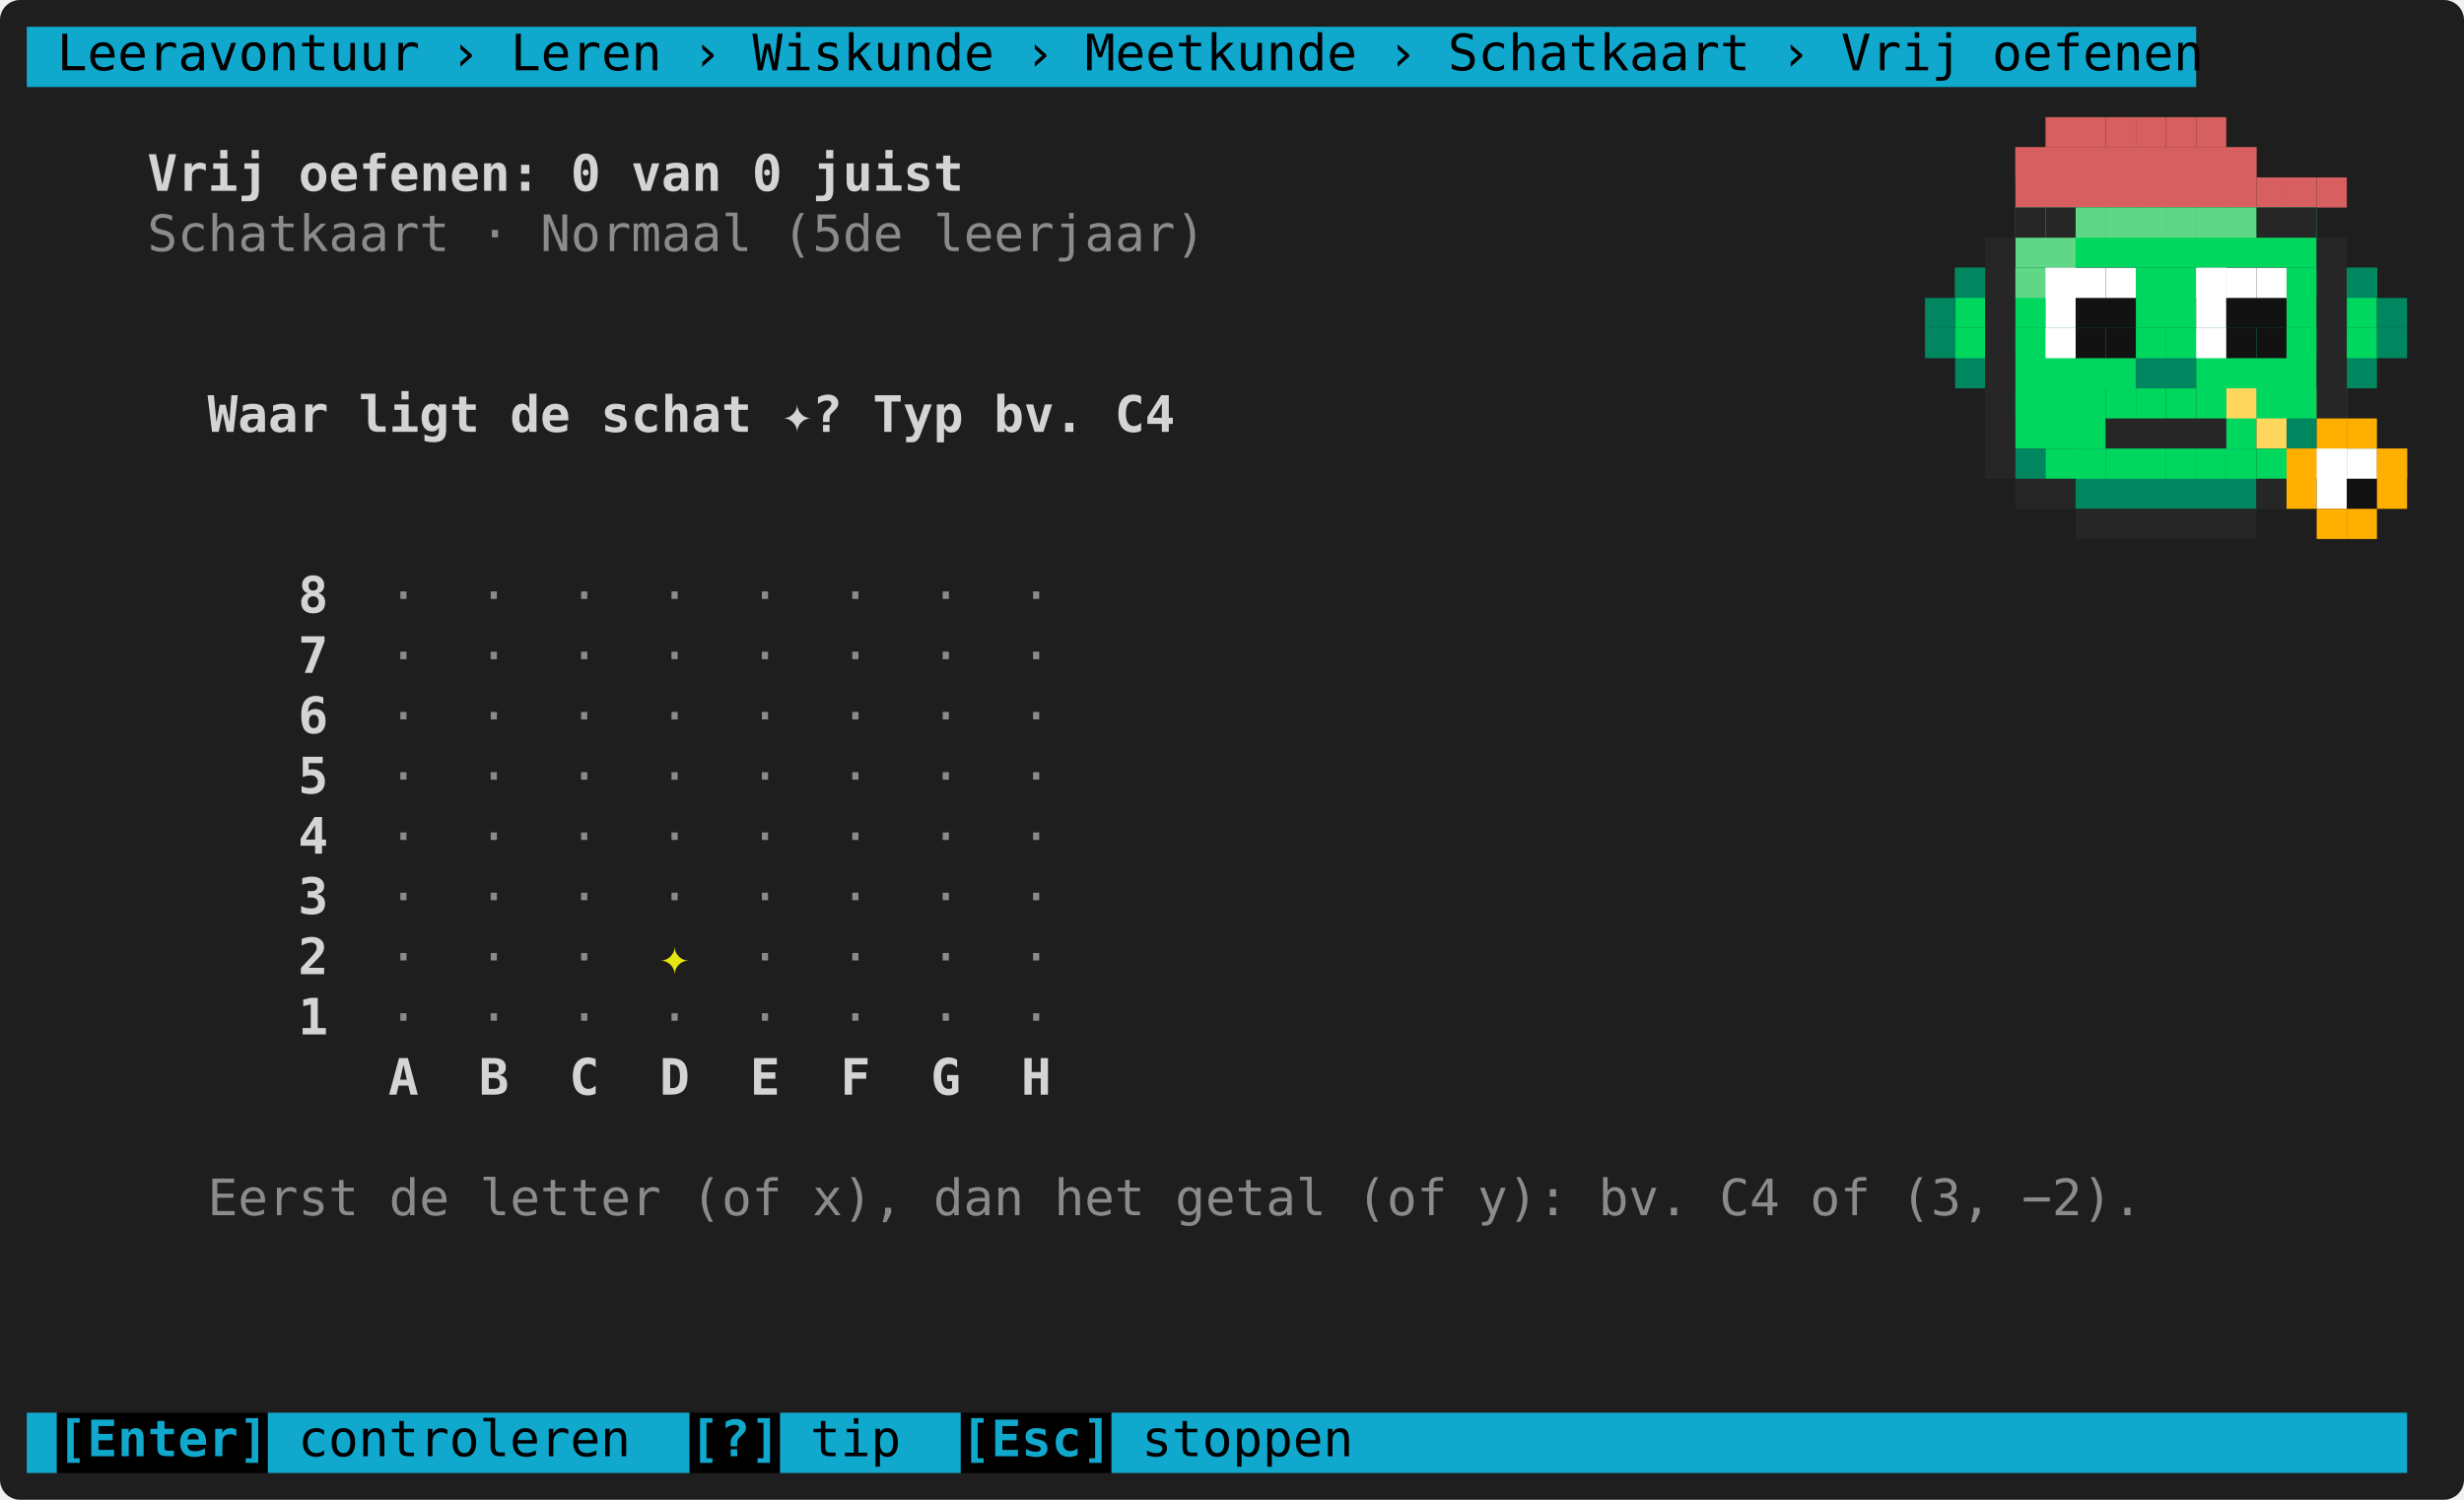
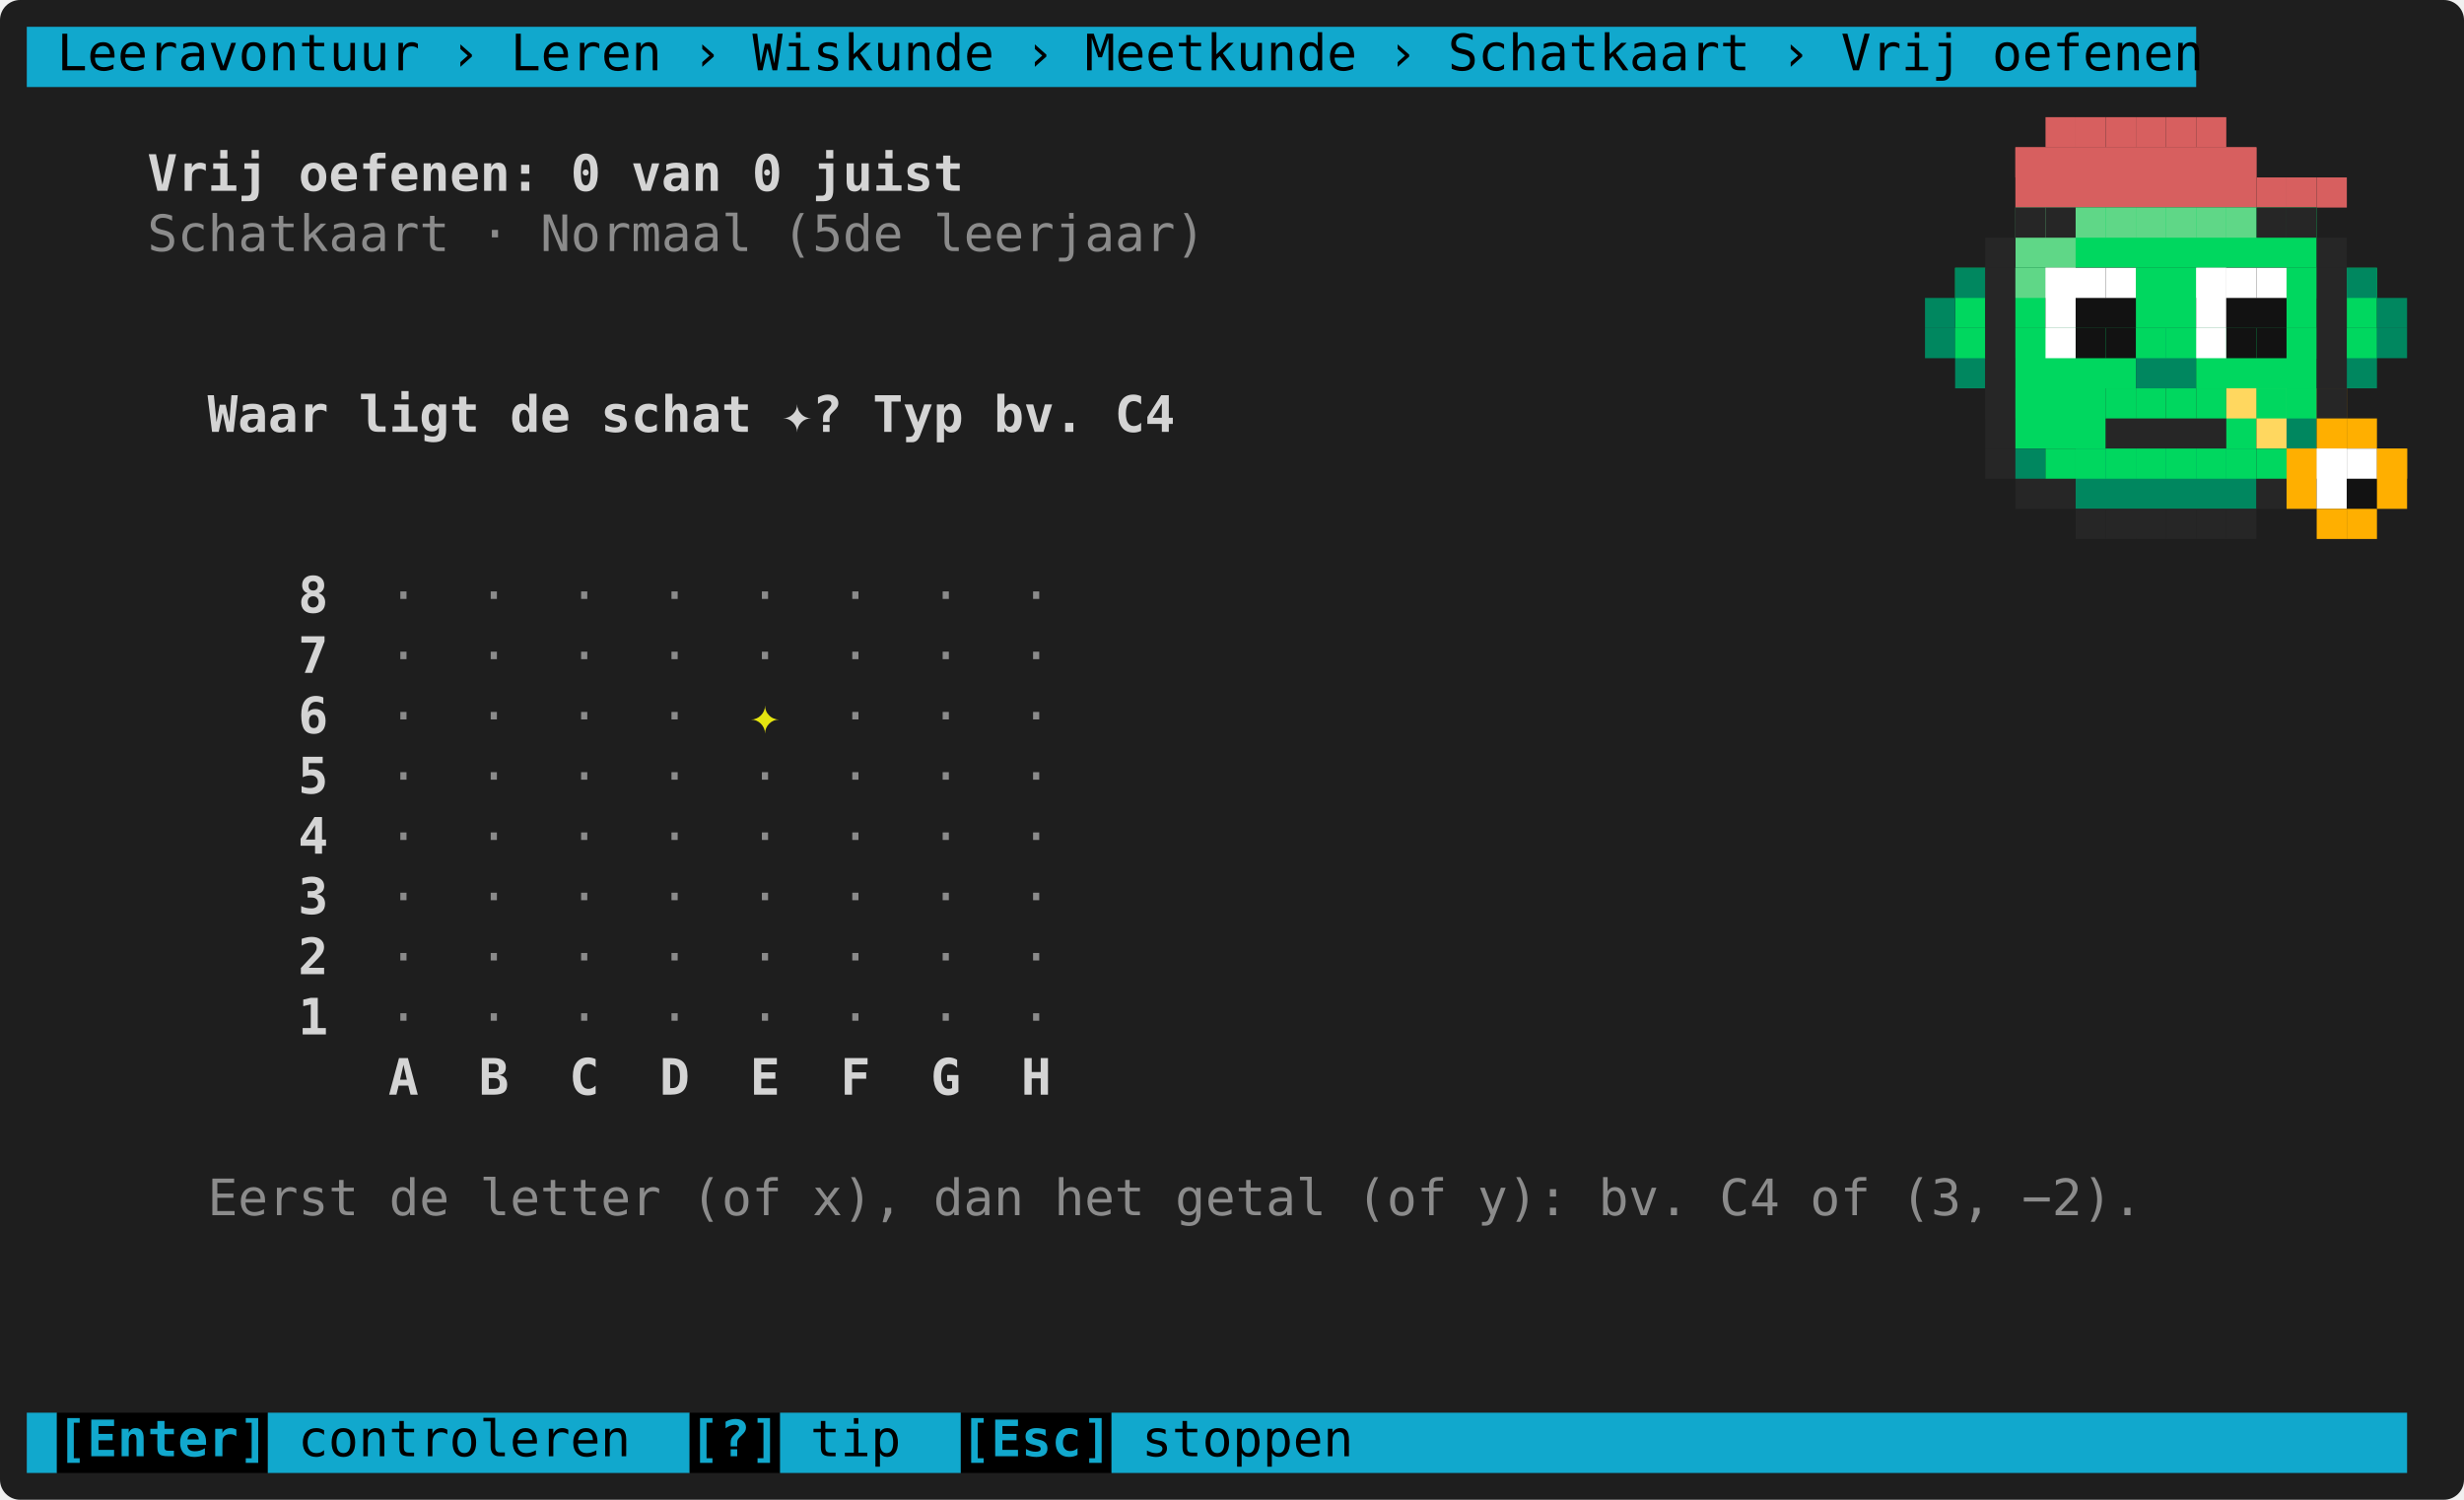
<svg xmlns="http://www.w3.org/2000/svg" width="736" height="448" viewBox="0 0 736 448" role="img" aria-label="Waar ligt de schat?">
  <rect width="736" height="448" rx="6" fill="#1e1e1e" />
  <g font-family="DejaVu Sans Mono, Menlo, Consolas, monospace" font-size="15">
    <rect x="8" y="8" width="648" height="18" fill="#11a8cd" />
    <text x="8" y="21" textLength="648" lengthAdjust="spacingAndGlyphs" xml:space="preserve" fill="#000000"> Leeravontuur › Leren › Wiskunde › Meetkunde › Schatkaart › Vrij oefenen</text>
    <rect x="611" y="35" width="9" height="9" fill="#d75f5f" />
    <rect x="620" y="35" width="9" height="9" fill="#d75f5f" />
    <rect x="629" y="35" width="9" height="9" fill="#d75f5f" />
    <rect x="638" y="35" width="9" height="9" fill="#d75f5f" />
    <rect x="647" y="35" width="9" height="9" fill="#d75f5f" />
    <rect x="656" y="35" width="9" height="9" fill="#d75f5f" />
    <rect x="602" y="44" width="72" height="18" fill="#d75f5f" />
    <rect x="602" y="44" width="9" height="9" fill="#d75f5f" />
    <rect x="611" y="44" width="9" height="9" fill="#d75f5f" />
    <rect x="620" y="44" width="9" height="9" fill="#d75f5f" />
    <rect x="629" y="44" width="9" height="9" fill="#d75f5f" />
    <rect x="638" y="44" width="9" height="9" fill="#d75f5f" />
    <rect x="647" y="44" width="9" height="9" fill="#d75f5f" />
    <rect x="656" y="44" width="9" height="9" fill="#d75f5f" />
    <rect x="665" y="44" width="9" height="9" fill="#d75f5f" />
    <rect x="674" y="53" width="9" height="9" fill="#d75f5f" />
    <rect x="683" y="53" width="9" height="9" fill="#d75f5f" />
    <rect x="692" y="53" width="9" height="9" fill="#d75f5f" />
    <text x="44" y="57" textLength="243" lengthAdjust="spacingAndGlyphs" xml:space="preserve" fill="#d4d4d4" font-weight="bold">Vrij oefenen: 0 van 0 juist</text>
    <rect x="602" y="62" width="18" height="18" fill="#5fd787" />
    <rect x="620" y="62" width="72" height="18" fill="#00d75f" />
    <rect x="593" y="71" width="9" height="9" fill="#262626" />
    <rect x="602" y="62" width="9" height="9" fill="#262626" />
    <rect x="611" y="62" width="9" height="9" fill="#262626" />
    <rect x="620" y="62" width="9" height="9" fill="#5fd787" />
    <rect x="629" y="62" width="9" height="9" fill="#5fd787" />
    <rect x="638" y="62" width="9" height="9" fill="#5fd787" />
    <rect x="647" y="62" width="9" height="9" fill="#5fd787" />
    <rect x="656" y="62" width="9" height="9" fill="#5fd787" />
    <rect x="665" y="62" width="9" height="9" fill="#5fd787" />
    <rect x="674" y="62" width="9" height="9" fill="#262626" />
    <rect x="683" y="62" width="9" height="9" fill="#262626" />
    <rect x="692" y="71" width="9" height="9" fill="#262626" />
    <text x="44" y="75" textLength="315" lengthAdjust="spacingAndGlyphs" xml:space="preserve" fill="#d4d4d4" opacity="0.6">Schatkaart · Normaal (5de leerjaar)</text>
    <rect x="584" y="80" width="9" height="18" fill="#00d75f" />
    <rect x="593" y="80" width="9" height="18" fill="#262626" />
    <rect x="602" y="80" width="9" height="18" fill="#00d75f" />
    <rect x="611" y="80" width="9" height="18" fill="#ffffff" />
    <rect x="620" y="80" width="18" height="18" fill="#121212" />
    <rect x="638" y="80" width="18" height="18" fill="#00d75f" />
    <rect x="656" y="80" width="9" height="18" fill="#ffffff" />
    <rect x="665" y="80" width="18" height="18" fill="#121212" />
    <rect x="683" y="80" width="9" height="18" fill="#00d75f" />
    <rect x="692" y="80" width="9" height="18" fill="#262626" />
    <rect x="701" y="80" width="9" height="18" fill="#00d75f" />
    <rect x="575" y="89" width="9" height="9" fill="#00875f" />
    <rect x="584" y="80" width="9" height="9" fill="#00875f" />
    <rect x="593" y="80" width="9" height="9" fill="#262626" />
    <rect x="602" y="80" width="9" height="9" fill="#5fd787" />
    <rect x="611" y="80" width="9" height="9" fill="#ffffff" />
    <rect x="620" y="80" width="9" height="9" fill="#ffffff" />
    <rect x="629" y="80" width="9" height="9" fill="#ffffff" />
    <rect x="638" y="80" width="9" height="9" fill="#00d75f" />
    <rect x="647" y="80" width="9" height="9" fill="#00d75f" />
    <rect x="656" y="80" width="9" height="9" fill="#ffffff" />
    <rect x="665" y="80" width="9" height="9" fill="#ffffff" />
    <rect x="674" y="80" width="9" height="9" fill="#ffffff" />
    <rect x="683" y="80" width="9" height="9" fill="#00d75f" />
    <rect x="692" y="80" width="9" height="9" fill="#262626" />
    <rect x="701" y="80" width="9" height="9" fill="#00875f" />
    <rect x="710" y="89" width="9" height="9" fill="#00875f" />
    <rect x="584" y="98" width="9" height="18" fill="#00875f" />
    <rect x="593" y="98" width="9" height="18" fill="#262626" />
    <rect x="602" y="98" width="36" height="18" fill="#00d75f" />
    <rect x="638" y="98" width="18" height="18" fill="#00875f" />
    <rect x="656" y="98" width="36" height="18" fill="#00d75f" />
    <rect x="692" y="98" width="9" height="18" fill="#262626" />
    <rect x="701" y="98" width="9" height="18" fill="#00875f" />
    <rect x="575" y="98" width="9" height="9" fill="#00875f" />
    <rect x="584" y="98" width="9" height="9" fill="#00d75f" />
    <rect x="593" y="98" width="9" height="9" fill="#262626" />
    <rect x="602" y="98" width="9" height="9" fill="#00d75f" />
    <rect x="611" y="98" width="9" height="9" fill="#ffffff" />
    <rect x="620" y="98" width="9" height="9" fill="#121212" />
    <rect x="629" y="98" width="9" height="9" fill="#121212" />
    <rect x="638" y="98" width="9" height="9" fill="#00d75f" />
    <rect x="647" y="98" width="9" height="9" fill="#00d75f" />
    <rect x="656" y="98" width="9" height="9" fill="#ffffff" />
    <rect x="665" y="98" width="9" height="9" fill="#121212" />
    <rect x="674" y="98" width="9" height="9" fill="#121212" />
    <rect x="683" y="98" width="9" height="9" fill="#00d75f" />
    <rect x="692" y="98" width="9" height="9" fill="#262626" />
    <rect x="701" y="98" width="9" height="9" fill="#00d75f" />
    <rect x="710" y="98" width="9" height="9" fill="#00875f" />
    <rect x="593" y="116" width="9" height="18" fill="#262626" />
    <rect x="602" y="116" width="27" height="18" fill="#00d75f" />
    <rect x="629" y="116" width="36" height="18" fill="#262626" />
    <rect x="665" y="116" width="9" height="18" fill="#00d75f" />
    <rect x="674" y="116" width="9" height="18" fill="#ffd75f" />
    <rect x="683" y="116" width="9" height="18" fill="#00875f" />
    <rect x="692" y="116" width="9" height="18" fill="#ffaf00" />
    <rect x="593" y="116" width="9" height="9" fill="#262626" />
    <rect x="602" y="116" width="9" height="9" fill="#00d75f" />
    <rect x="611" y="116" width="9" height="9" fill="#00d75f" />
    <rect x="620" y="116" width="9" height="9" fill="#00d75f" />
    <rect x="629" y="116" width="9" height="9" fill="#00d75f" />
    <rect x="638" y="116" width="9" height="9" fill="#00d75f" />
    <rect x="647" y="116" width="9" height="9" fill="#00d75f" />
    <rect x="656" y="116" width="9" height="9" fill="#00d75f" />
    <rect x="665" y="116" width="9" height="9" fill="#ffd75f" />
    <rect x="674" y="116" width="9" height="9" fill="#00d75f" />
    <rect x="683" y="116" width="9" height="9" fill="#00d75f" />
    <rect x="692" y="116" width="9" height="9" fill="#262626" />
    <rect x="701" y="125" width="9" height="9" fill="#ffaf00" />
    <text x="62" y="129" textLength="306" lengthAdjust="spacingAndGlyphs" xml:space="preserve" fill="#d4d4d4" font-weight="bold">Waar ligt de schat ✦? Typ bv. C4  </text>
    <rect x="602" y="134" width="18" height="18" fill="#262626" />
    <rect x="620" y="134" width="54" height="18" fill="#00875f" />
    <rect x="674" y="134" width="9" height="18" fill="#262626" />
    <rect x="683" y="134" width="9" height="18" fill="#ffaf00" />
    <rect x="692" y="134" width="9" height="18" fill="#ffffff" />
    <rect x="701" y="134" width="9" height="18" fill="#121212" />
    <rect x="710" y="134" width="9" height="18" fill="#ffaf00" />
    <rect x="593" y="134" width="9" height="9" fill="#262626" />
    <rect x="602" y="134" width="9" height="9" fill="#00875f" />
    <rect x="611" y="134" width="9" height="9" fill="#00d75f" />
    <rect x="620" y="134" width="9" height="9" fill="#00d75f" />
    <rect x="629" y="134" width="9" height="9" fill="#00d75f" />
    <rect x="638" y="134" width="9" height="9" fill="#00d75f" />
    <rect x="647" y="134" width="9" height="9" fill="#00d75f" />
    <rect x="656" y="134" width="9" height="9" fill="#00d75f" />
    <rect x="665" y="134" width="9" height="9" fill="#00d75f" />
    <rect x="674" y="134" width="9" height="9" fill="#00d75f" />
    <rect x="683" y="134" width="9" height="9" fill="#ffaf00" />
    <rect x="692" y="134" width="9" height="9" fill="#ffffff" />
    <rect x="701" y="134" width="9" height="9" fill="#ffffff" />
    <rect x="710" y="134" width="9" height="9" fill="#ffaf00" />
    <rect x="620" y="152" width="9" height="9" fill="#262626" />
    <rect x="629" y="152" width="9" height="9" fill="#262626" />
    <rect x="638" y="152" width="9" height="9" fill="#262626" />
    <rect x="647" y="152" width="9" height="9" fill="#262626" />
    <rect x="656" y="152" width="9" height="9" fill="#262626" />
    <rect x="665" y="152" width="9" height="9" fill="#262626" />
    <rect x="692" y="152" width="9" height="9" fill="#ffaf00" />
    <rect x="701" y="152" width="9" height="9" fill="#ffaf00" />
    <text x="80" y="183" textLength="18" lengthAdjust="spacingAndGlyphs" xml:space="preserve" fill="#d4d4d4" font-weight="bold"> 8</text>
    <text x="116" y="183" textLength="9" lengthAdjust="spacingAndGlyphs" xml:space="preserve" fill="#d4d4d4" opacity="0.6">·</text>
    <text x="143" y="183" textLength="9" lengthAdjust="spacingAndGlyphs" xml:space="preserve" fill="#d4d4d4" opacity="0.6">·</text>
    <text x="170" y="183" textLength="9" lengthAdjust="spacingAndGlyphs" xml:space="preserve" fill="#d4d4d4" opacity="0.6">·</text>
    <text x="197" y="183" textLength="9" lengthAdjust="spacingAndGlyphs" xml:space="preserve" fill="#d4d4d4" opacity="0.6">·</text>
    <text x="224" y="183" textLength="9" lengthAdjust="spacingAndGlyphs" xml:space="preserve" fill="#d4d4d4" opacity="0.6">·</text>
    <text x="251" y="183" textLength="9" lengthAdjust="spacingAndGlyphs" xml:space="preserve" fill="#d4d4d4" opacity="0.6">·</text>
    <text x="278" y="183" textLength="9" lengthAdjust="spacingAndGlyphs" xml:space="preserve" fill="#d4d4d4" opacity="0.6">·</text>
    <text x="305" y="183" textLength="9" lengthAdjust="spacingAndGlyphs" xml:space="preserve" fill="#d4d4d4" opacity="0.6">·</text>
    <text x="80" y="201" textLength="18" lengthAdjust="spacingAndGlyphs" xml:space="preserve" fill="#d4d4d4" font-weight="bold"> 7</text>
    <text x="116" y="201" textLength="9" lengthAdjust="spacingAndGlyphs" xml:space="preserve" fill="#d4d4d4" opacity="0.6">·</text>
    <text x="143" y="201" textLength="9" lengthAdjust="spacingAndGlyphs" xml:space="preserve" fill="#d4d4d4" opacity="0.6">·</text>
    <text x="170" y="201" textLength="9" lengthAdjust="spacingAndGlyphs" xml:space="preserve" fill="#d4d4d4" opacity="0.6">·</text>
    <text x="197" y="201" textLength="9" lengthAdjust="spacingAndGlyphs" xml:space="preserve" fill="#d4d4d4" opacity="0.6">·</text>
    <text x="224" y="201" textLength="9" lengthAdjust="spacingAndGlyphs" xml:space="preserve" fill="#d4d4d4" opacity="0.6">·</text>
    <text x="251" y="201" textLength="9" lengthAdjust="spacingAndGlyphs" xml:space="preserve" fill="#d4d4d4" opacity="0.6">·</text>
    <text x="278" y="201" textLength="9" lengthAdjust="spacingAndGlyphs" xml:space="preserve" fill="#d4d4d4" opacity="0.6">·</text>
    <text x="305" y="201" textLength="9" lengthAdjust="spacingAndGlyphs" xml:space="preserve" fill="#d4d4d4" opacity="0.6">·</text>
    <text x="80" y="219" textLength="18" lengthAdjust="spacingAndGlyphs" xml:space="preserve" fill="#d4d4d4" font-weight="bold"> 6</text>
    <text x="116" y="219" textLength="9" lengthAdjust="spacingAndGlyphs" xml:space="preserve" fill="#d4d4d4" opacity="0.6">·</text>
    <text x="143" y="219" textLength="9" lengthAdjust="spacingAndGlyphs" xml:space="preserve" fill="#d4d4d4" opacity="0.6">·</text>
    <text x="170" y="219" textLength="9" lengthAdjust="spacingAndGlyphs" xml:space="preserve" fill="#d4d4d4" opacity="0.6">·</text>
    <text x="197" y="219" textLength="9" lengthAdjust="spacingAndGlyphs" xml:space="preserve" fill="#d4d4d4" opacity="0.6">·</text>
-     <text x="224" y="219" textLength="9" lengthAdjust="spacingAndGlyphs" xml:space="preserve" fill="#d4d4d4" opacity="0.6">·</text>
+     <text x="224" y="219" textLength="9" lengthAdjust="spacingAndGlyphs" xml:space="preserve" fill="#e5e510" font-weight="bold">✦</text>
    <text x="251" y="219" textLength="9" lengthAdjust="spacingAndGlyphs" xml:space="preserve" fill="#d4d4d4" opacity="0.6">·</text>
    <text x="278" y="219" textLength="9" lengthAdjust="spacingAndGlyphs" xml:space="preserve" fill="#d4d4d4" opacity="0.6">·</text>
    <text x="305" y="219" textLength="9" lengthAdjust="spacingAndGlyphs" xml:space="preserve" fill="#d4d4d4" opacity="0.6">·</text>
    <text x="80" y="237" textLength="18" lengthAdjust="spacingAndGlyphs" xml:space="preserve" fill="#d4d4d4" font-weight="bold"> 5</text>
    <text x="116" y="237" textLength="9" lengthAdjust="spacingAndGlyphs" xml:space="preserve" fill="#d4d4d4" opacity="0.6">·</text>
    <text x="143" y="237" textLength="9" lengthAdjust="spacingAndGlyphs" xml:space="preserve" fill="#d4d4d4" opacity="0.6">·</text>
    <text x="170" y="237" textLength="9" lengthAdjust="spacingAndGlyphs" xml:space="preserve" fill="#d4d4d4" opacity="0.6">·</text>
    <text x="197" y="237" textLength="9" lengthAdjust="spacingAndGlyphs" xml:space="preserve" fill="#d4d4d4" opacity="0.6">·</text>
    <text x="224" y="237" textLength="9" lengthAdjust="spacingAndGlyphs" xml:space="preserve" fill="#d4d4d4" opacity="0.6">·</text>
    <text x="251" y="237" textLength="9" lengthAdjust="spacingAndGlyphs" xml:space="preserve" fill="#d4d4d4" opacity="0.6">·</text>
    <text x="278" y="237" textLength="9" lengthAdjust="spacingAndGlyphs" xml:space="preserve" fill="#d4d4d4" opacity="0.6">·</text>
    <text x="305" y="237" textLength="9" lengthAdjust="spacingAndGlyphs" xml:space="preserve" fill="#d4d4d4" opacity="0.6">·</text>
    <text x="80" y="255" textLength="18" lengthAdjust="spacingAndGlyphs" xml:space="preserve" fill="#d4d4d4" font-weight="bold"> 4</text>
    <text x="116" y="255" textLength="9" lengthAdjust="spacingAndGlyphs" xml:space="preserve" fill="#d4d4d4" opacity="0.6">·</text>
    <text x="143" y="255" textLength="9" lengthAdjust="spacingAndGlyphs" xml:space="preserve" fill="#d4d4d4" opacity="0.6">·</text>
    <text x="170" y="255" textLength="9" lengthAdjust="spacingAndGlyphs" xml:space="preserve" fill="#d4d4d4" opacity="0.6">·</text>
    <text x="197" y="255" textLength="9" lengthAdjust="spacingAndGlyphs" xml:space="preserve" fill="#d4d4d4" opacity="0.6">·</text>
    <text x="224" y="255" textLength="9" lengthAdjust="spacingAndGlyphs" xml:space="preserve" fill="#d4d4d4" opacity="0.6">·</text>
    <text x="251" y="255" textLength="9" lengthAdjust="spacingAndGlyphs" xml:space="preserve" fill="#d4d4d4" opacity="0.6">·</text>
    <text x="278" y="255" textLength="9" lengthAdjust="spacingAndGlyphs" xml:space="preserve" fill="#d4d4d4" opacity="0.6">·</text>
    <text x="305" y="255" textLength="9" lengthAdjust="spacingAndGlyphs" xml:space="preserve" fill="#d4d4d4" opacity="0.6">·</text>
    <text x="80" y="273" textLength="18" lengthAdjust="spacingAndGlyphs" xml:space="preserve" fill="#d4d4d4" font-weight="bold"> 3</text>
    <text x="116" y="273" textLength="9" lengthAdjust="spacingAndGlyphs" xml:space="preserve" fill="#d4d4d4" opacity="0.6">·</text>
    <text x="143" y="273" textLength="9" lengthAdjust="spacingAndGlyphs" xml:space="preserve" fill="#d4d4d4" opacity="0.6">·</text>
    <text x="170" y="273" textLength="9" lengthAdjust="spacingAndGlyphs" xml:space="preserve" fill="#d4d4d4" opacity="0.6">·</text>
    <text x="197" y="273" textLength="9" lengthAdjust="spacingAndGlyphs" xml:space="preserve" fill="#d4d4d4" opacity="0.6">·</text>
    <text x="224" y="273" textLength="9" lengthAdjust="spacingAndGlyphs" xml:space="preserve" fill="#d4d4d4" opacity="0.6">·</text>
    <text x="251" y="273" textLength="9" lengthAdjust="spacingAndGlyphs" xml:space="preserve" fill="#d4d4d4" opacity="0.6">·</text>
    <text x="278" y="273" textLength="9" lengthAdjust="spacingAndGlyphs" xml:space="preserve" fill="#d4d4d4" opacity="0.6">·</text>
    <text x="305" y="273" textLength="9" lengthAdjust="spacingAndGlyphs" xml:space="preserve" fill="#d4d4d4" opacity="0.6">·</text>
    <text x="80" y="291" textLength="18" lengthAdjust="spacingAndGlyphs" xml:space="preserve" fill="#d4d4d4" font-weight="bold"> 2</text>
    <text x="116" y="291" textLength="9" lengthAdjust="spacingAndGlyphs" xml:space="preserve" fill="#d4d4d4" opacity="0.6">·</text>
    <text x="143" y="291" textLength="9" lengthAdjust="spacingAndGlyphs" xml:space="preserve" fill="#d4d4d4" opacity="0.6">·</text>
    <text x="170" y="291" textLength="9" lengthAdjust="spacingAndGlyphs" xml:space="preserve" fill="#d4d4d4" opacity="0.6">·</text>
-     <text x="197" y="291" textLength="9" lengthAdjust="spacingAndGlyphs" xml:space="preserve" fill="#e5e510" font-weight="bold">✦</text>
+     <text x="197" y="291" textLength="9" lengthAdjust="spacingAndGlyphs" xml:space="preserve" fill="#d4d4d4" opacity="0.6">·</text>
    <text x="224" y="291" textLength="9" lengthAdjust="spacingAndGlyphs" xml:space="preserve" fill="#d4d4d4" opacity="0.6">·</text>
    <text x="251" y="291" textLength="9" lengthAdjust="spacingAndGlyphs" xml:space="preserve" fill="#d4d4d4" opacity="0.6">·</text>
    <text x="278" y="291" textLength="9" lengthAdjust="spacingAndGlyphs" xml:space="preserve" fill="#d4d4d4" opacity="0.6">·</text>
    <text x="305" y="291" textLength="9" lengthAdjust="spacingAndGlyphs" xml:space="preserve" fill="#d4d4d4" opacity="0.6">·</text>
    <text x="80" y="309" textLength="18" lengthAdjust="spacingAndGlyphs" xml:space="preserve" fill="#d4d4d4" font-weight="bold"> 1</text>
    <text x="116" y="309" textLength="9" lengthAdjust="spacingAndGlyphs" xml:space="preserve" fill="#d4d4d4" opacity="0.6">·</text>
    <text x="143" y="309" textLength="9" lengthAdjust="spacingAndGlyphs" xml:space="preserve" fill="#d4d4d4" opacity="0.6">·</text>
    <text x="170" y="309" textLength="9" lengthAdjust="spacingAndGlyphs" xml:space="preserve" fill="#d4d4d4" opacity="0.6">·</text>
    <text x="197" y="309" textLength="9" lengthAdjust="spacingAndGlyphs" xml:space="preserve" fill="#d4d4d4" opacity="0.6">·</text>
    <text x="224" y="309" textLength="9" lengthAdjust="spacingAndGlyphs" xml:space="preserve" fill="#d4d4d4" opacity="0.6">·</text>
    <text x="251" y="309" textLength="9" lengthAdjust="spacingAndGlyphs" xml:space="preserve" fill="#d4d4d4" opacity="0.6">·</text>
    <text x="278" y="309" textLength="9" lengthAdjust="spacingAndGlyphs" xml:space="preserve" fill="#d4d4d4" opacity="0.6">·</text>
    <text x="305" y="309" textLength="9" lengthAdjust="spacingAndGlyphs" xml:space="preserve" fill="#d4d4d4" opacity="0.6">·</text>
    <text x="116" y="327" textLength="9" lengthAdjust="spacingAndGlyphs" xml:space="preserve" fill="#d4d4d4" font-weight="bold">A</text>
    <text x="143" y="327" textLength="9" lengthAdjust="spacingAndGlyphs" xml:space="preserve" fill="#d4d4d4" font-weight="bold">B</text>
    <text x="170" y="327" textLength="9" lengthAdjust="spacingAndGlyphs" xml:space="preserve" fill="#d4d4d4" font-weight="bold">C</text>
    <text x="197" y="327" textLength="9" lengthAdjust="spacingAndGlyphs" xml:space="preserve" fill="#d4d4d4" font-weight="bold">D</text>
    <text x="224" y="327" textLength="9" lengthAdjust="spacingAndGlyphs" xml:space="preserve" fill="#d4d4d4" font-weight="bold">E</text>
    <text x="251" y="327" textLength="9" lengthAdjust="spacingAndGlyphs" xml:space="preserve" fill="#d4d4d4" font-weight="bold">F</text>
    <text x="278" y="327" textLength="9" lengthAdjust="spacingAndGlyphs" xml:space="preserve" fill="#d4d4d4" font-weight="bold">G</text>
    <text x="305" y="327" textLength="9" lengthAdjust="spacingAndGlyphs" xml:space="preserve" fill="#d4d4d4" font-weight="bold">H</text>
    <text x="62" y="363" textLength="576" lengthAdjust="spacingAndGlyphs" xml:space="preserve" fill="#d4d4d4" opacity="0.6">Eerst de letter (of x), dan het getal (of y): bv. C4 of (3, −2).</text>
    <rect x="8" y="422" width="9" height="18" fill="#11a8cd" />
    <rect x="17" y="422" width="63" height="18" fill="#000000" />
    <rect x="80" y="422" width="126" height="18" fill="#11a8cd" />
    <rect x="206" y="422" width="27" height="18" fill="#000000" />
    <rect x="233" y="422" width="54" height="18" fill="#11a8cd" />
    <rect x="287" y="422" width="45" height="18" fill="#000000" />
    <rect x="332" y="422" width="387" height="18" fill="#11a8cd" />
    <text x="17" y="435" textLength="63" lengthAdjust="spacingAndGlyphs" xml:space="preserve" fill="#11a8cd" font-weight="bold">[Enter]</text>
    <text x="80" y="435" textLength="126" lengthAdjust="spacingAndGlyphs" xml:space="preserve" fill="#000000"> controleren  </text>
    <text x="206" y="435" textLength="27" lengthAdjust="spacingAndGlyphs" xml:space="preserve" fill="#11a8cd" font-weight="bold">[?]</text>
    <text x="233" y="435" textLength="54" lengthAdjust="spacingAndGlyphs" xml:space="preserve" fill="#000000"> tip  </text>
    <text x="287" y="435" textLength="45" lengthAdjust="spacingAndGlyphs" xml:space="preserve" fill="#11a8cd" font-weight="bold">[Esc]</text>
    <text x="332" y="435" textLength="387" lengthAdjust="spacingAndGlyphs" xml:space="preserve" fill="#000000"> stoppen                                   </text>
  </g>
</svg>
